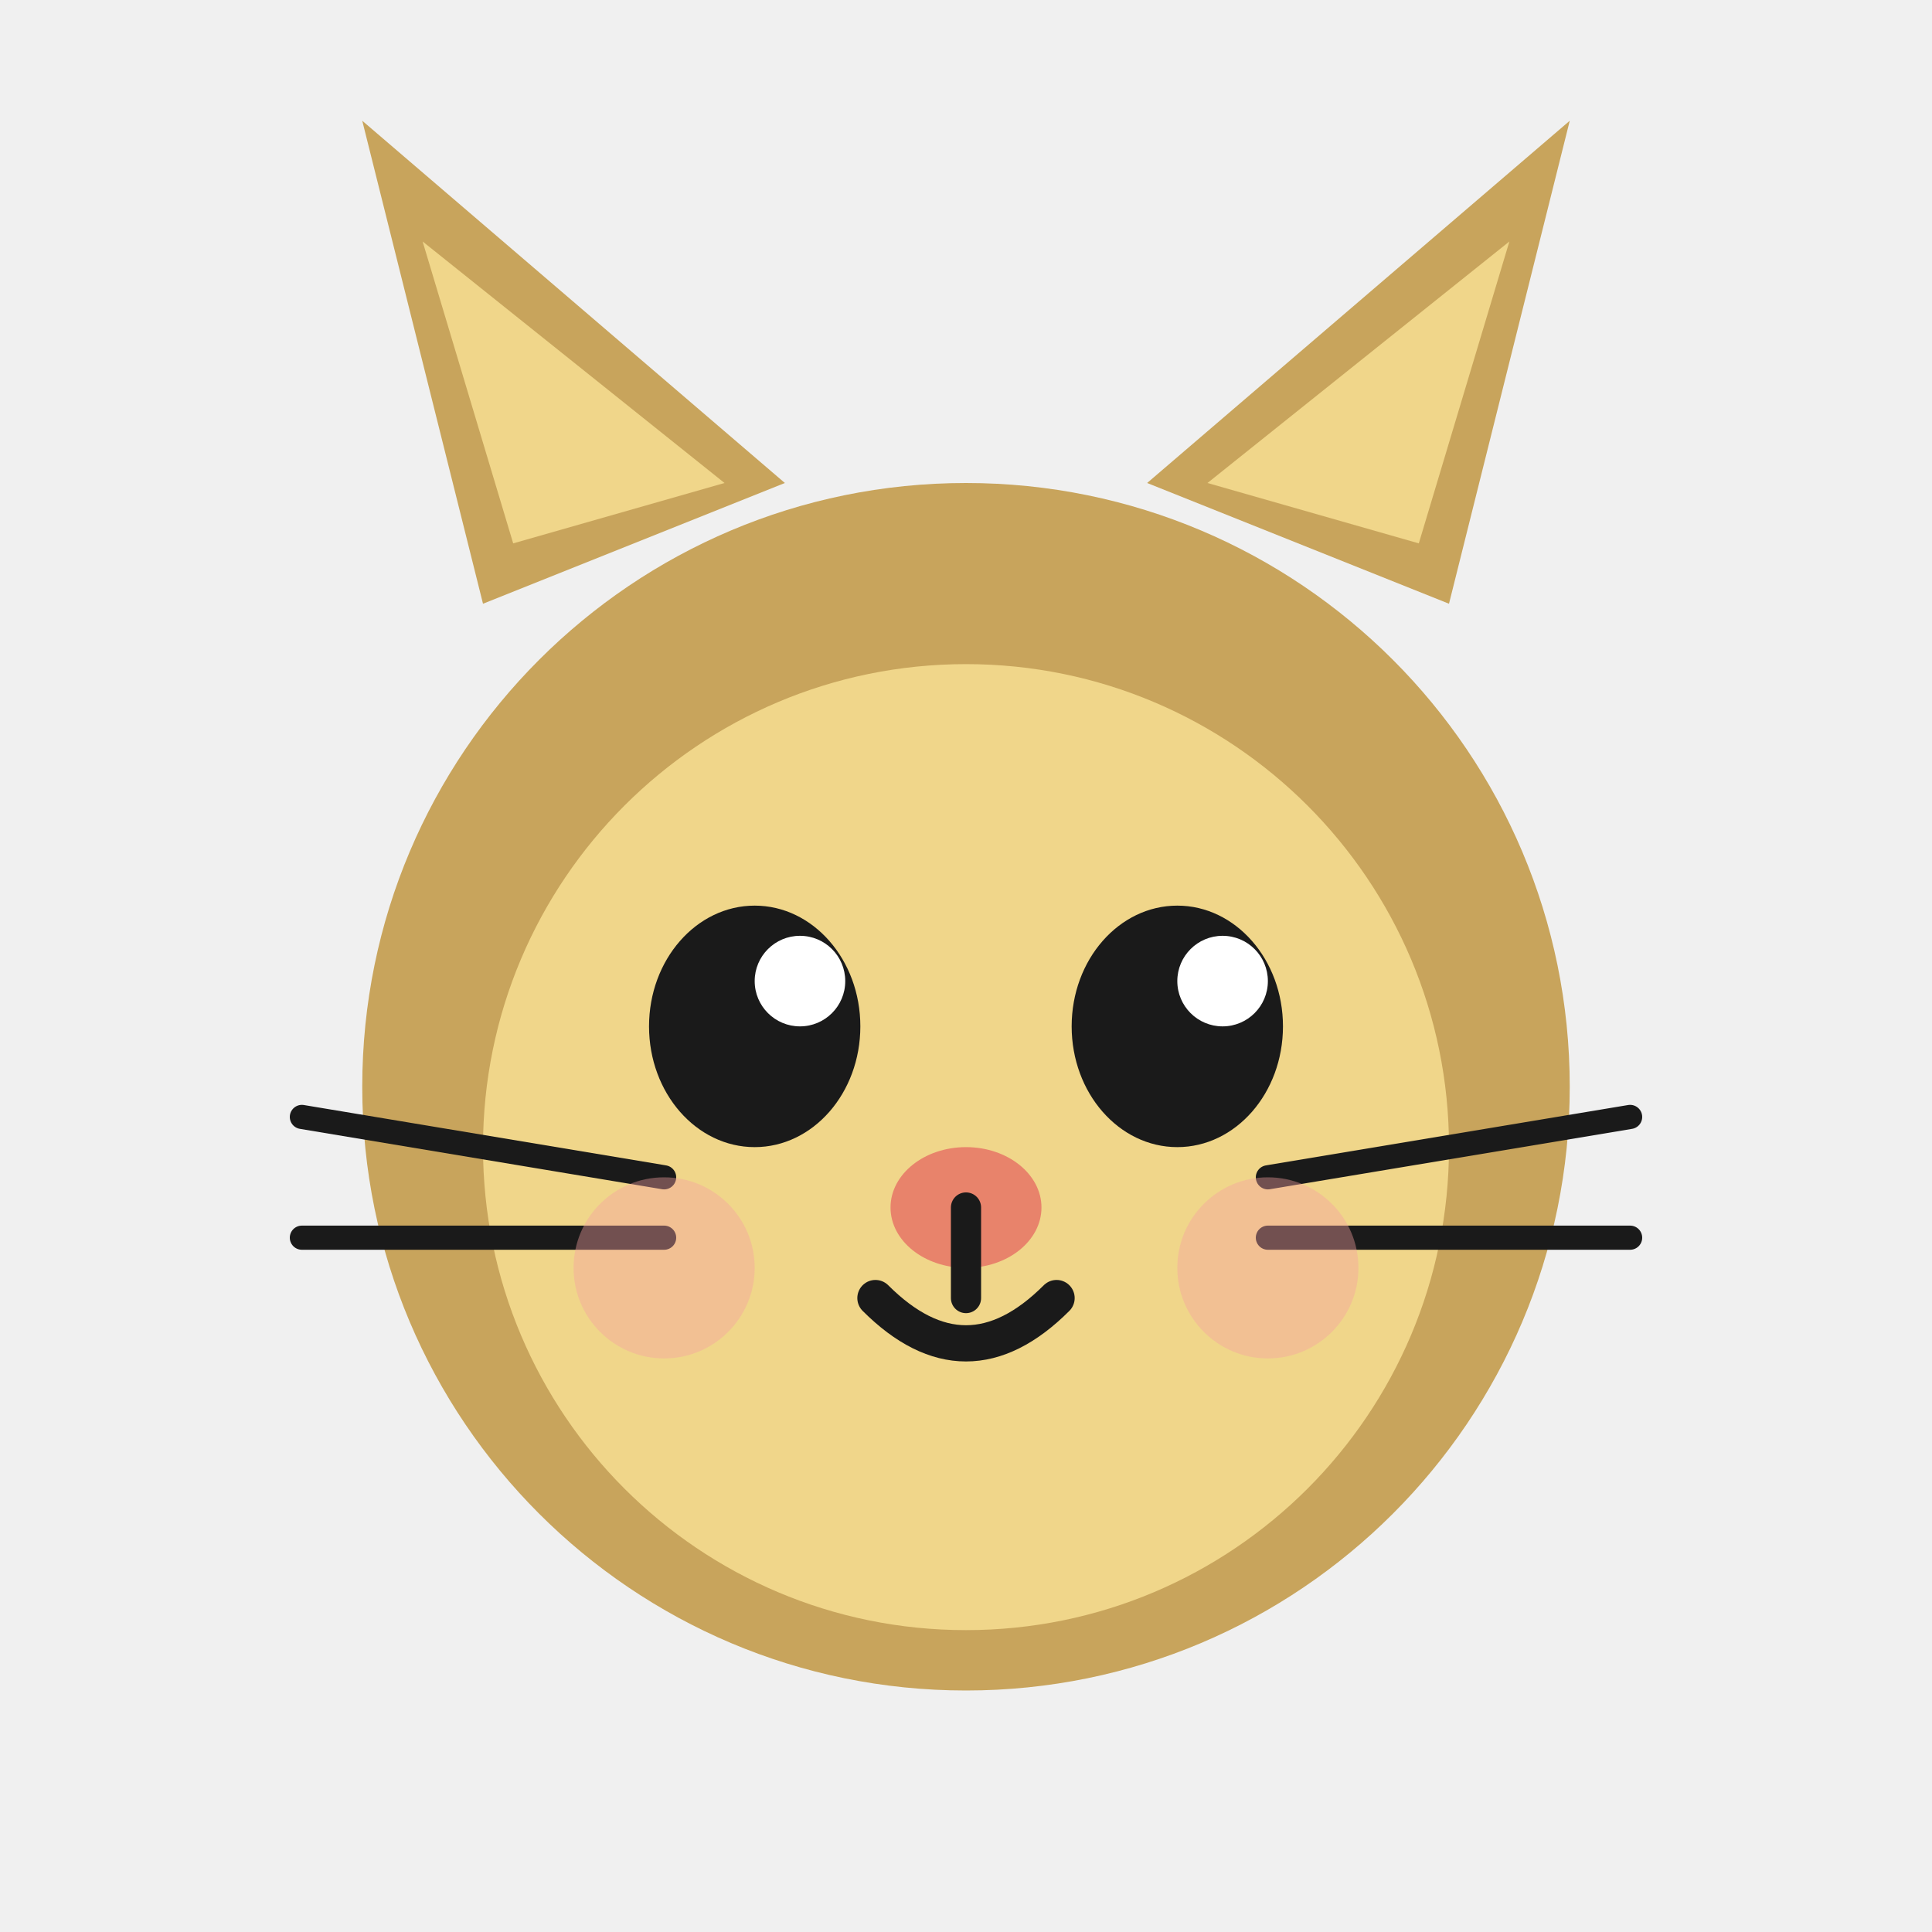
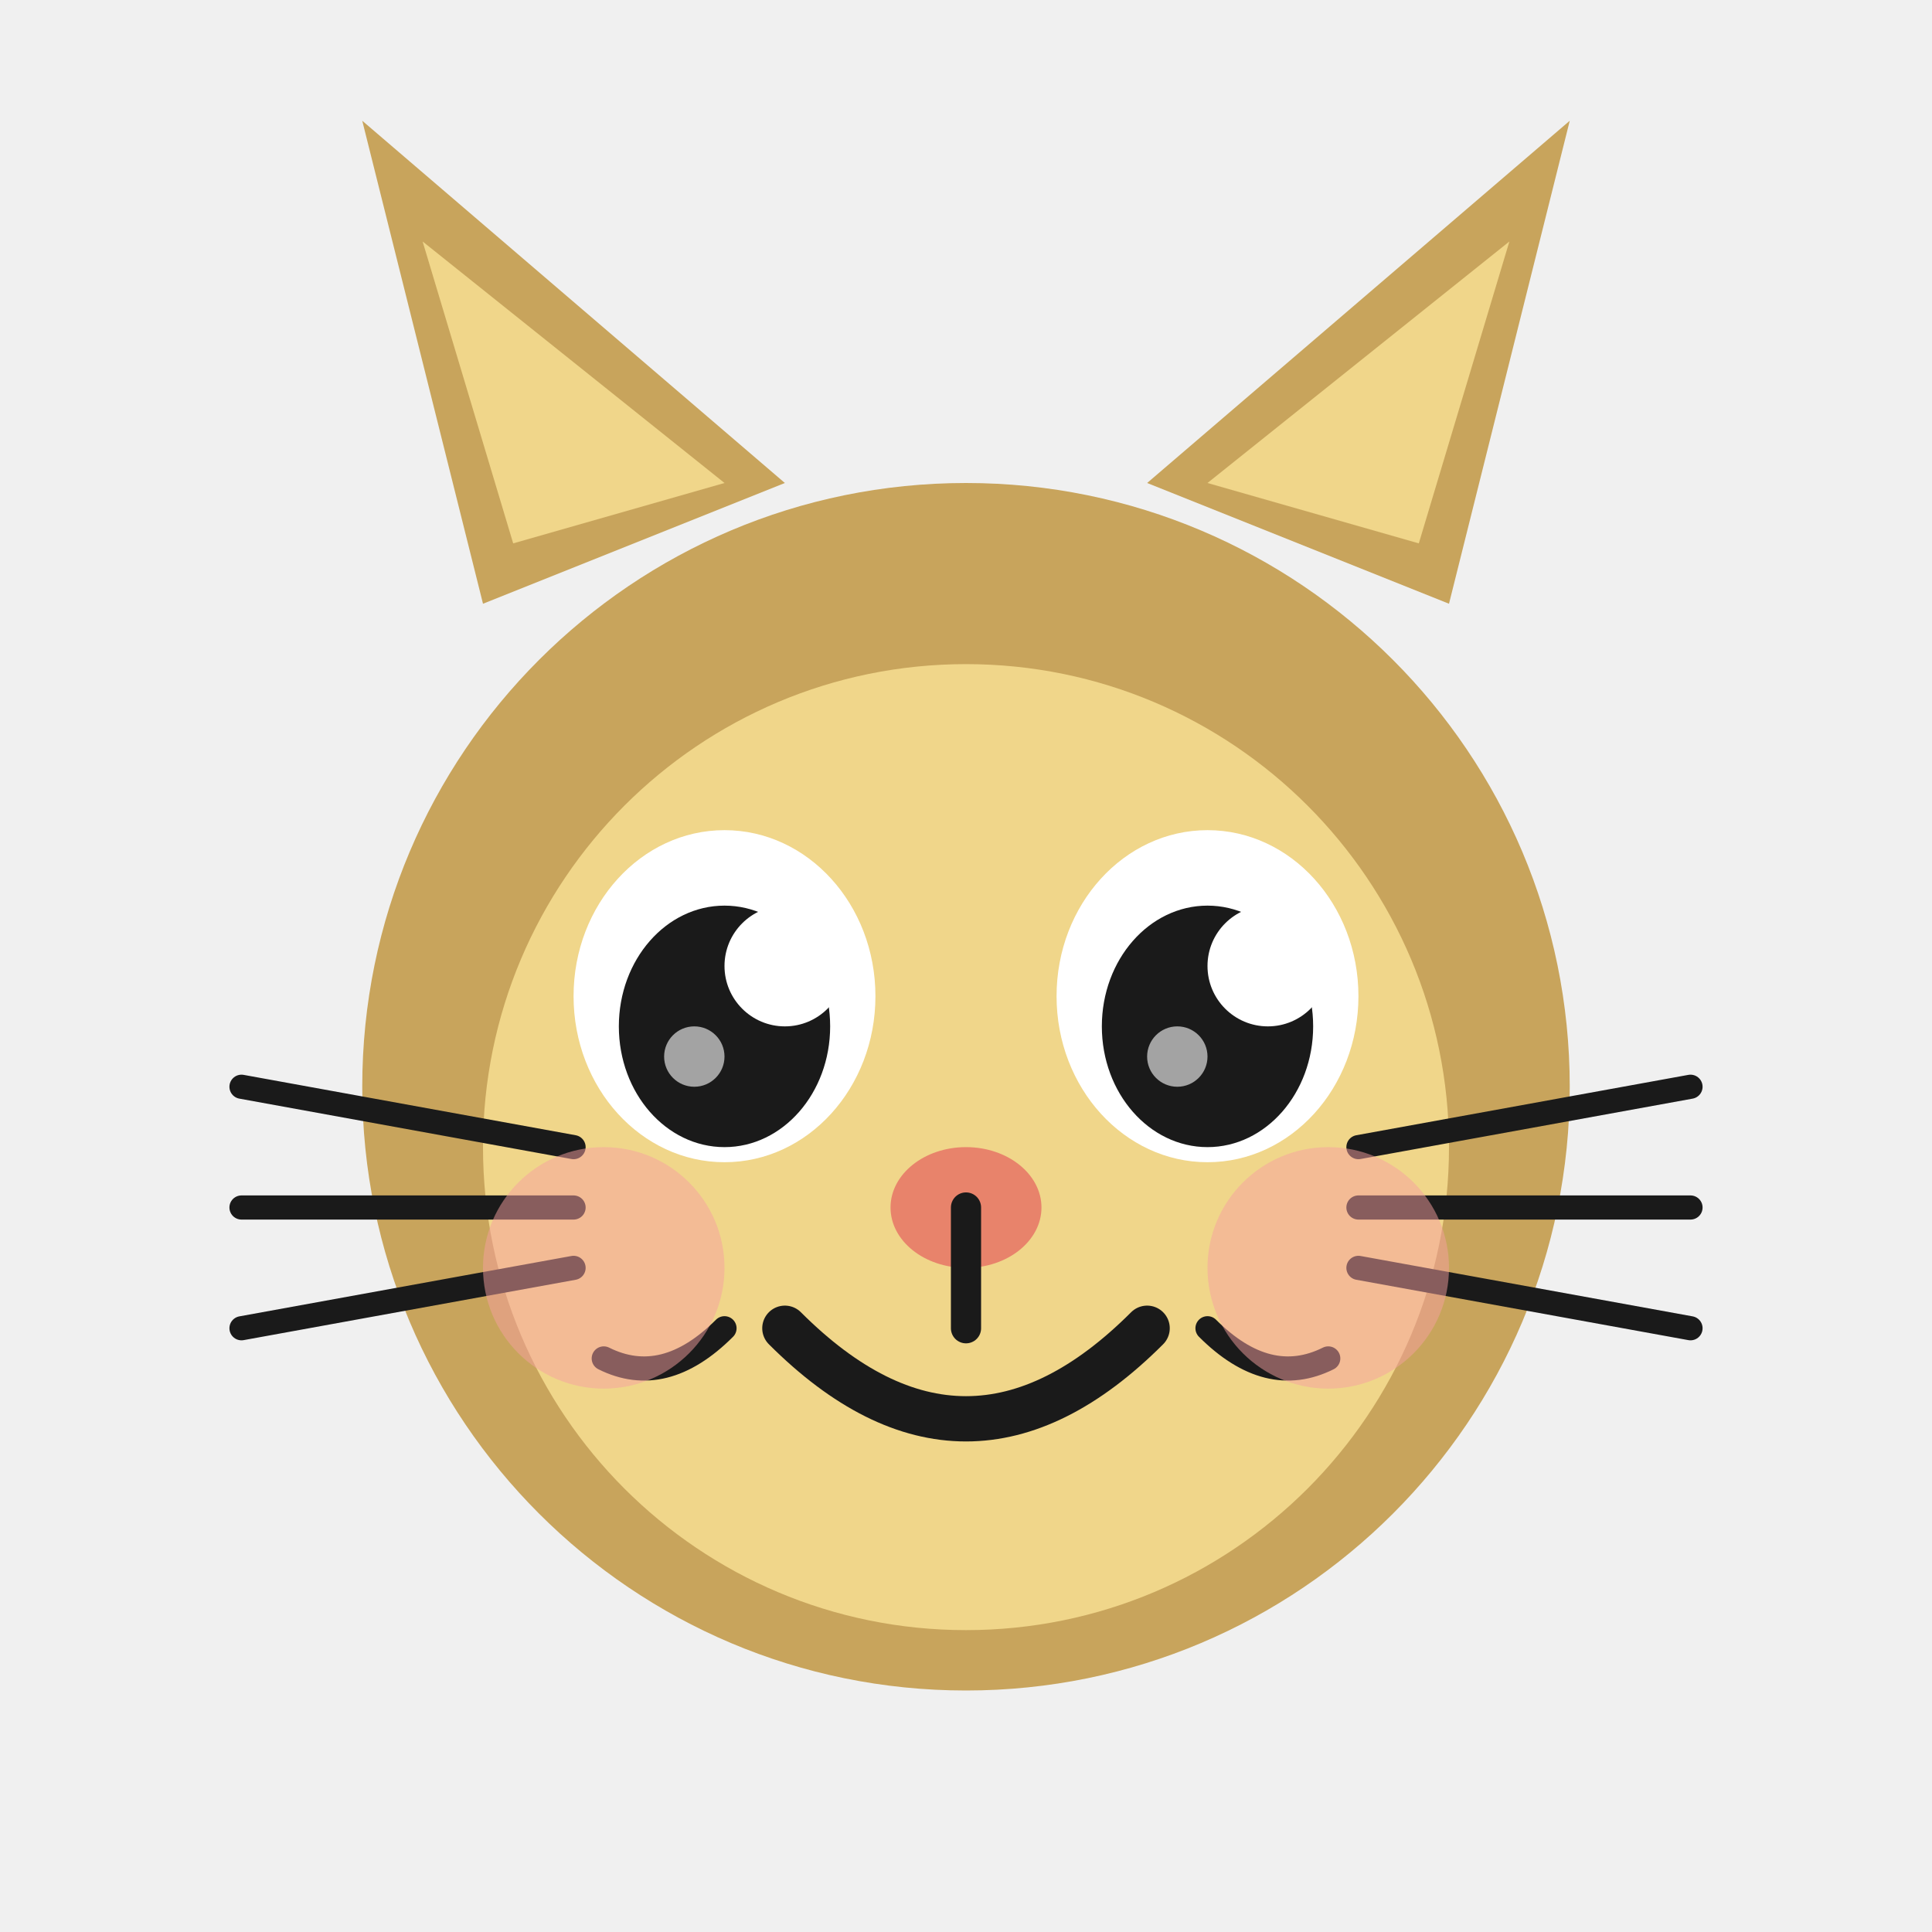
<svg xmlns="http://www.w3.org/2000/svg" viewBox="0 0 64 64" width="64" height="64">
  <circle cx="32" cy="36" r="20" fill="#c8a45c" />
  <polygon points="16,20 12,4 26,16" fill="#c8a45c" />
  <polygon points="48,20 52,4 38,16" fill="#c8a45c" />
  <polygon points="17,18 14,8 24,16" fill="#f0d68a" />
  <polygon points="47,18 50,8 40,16" fill="#f0d68a" />
  <circle cx="32" cy="38" r="16" fill="#f0d68a" />
-   <ellipse cx="25" cy="34" rx="3.5" ry="4" fill="#1a1a1a" />
-   <ellipse cx="39" cy="34" rx="3.5" ry="4" fill="#1a1a1a" />
-   <circle cx="26.5" cy="32.5" r="1.5" fill="white" />
-   <circle cx="40.5" cy="32.5" r="1.5" fill="white" />
+   <ellipse cx="24" cy="33" rx="5" ry="5.5" fill="white" />
+   <ellipse cx="40" cy="33" rx="5" ry="5.5" fill="white" />
+   <ellipse cx="24" cy="34" rx="3.5" ry="4" fill="#1a1a1a" />
+   <ellipse cx="40" cy="34" rx="3.5" ry="4" fill="#1a1a1a" />
+   <circle cx="26" cy="32" r="2" fill="white" />
+   <circle cx="42" cy="32" r="2" fill="white" />
+   <circle cx="23" cy="35" r="1" fill="white" opacity="0.6" />
+   <circle cx="39" cy="35" r="1" fill="white" opacity="0.6" />
  <ellipse cx="32" cy="40" rx="2.5" ry="2" fill="#e8836b" />
-   <path d="M29,43 Q32,46 35,43" fill="none" stroke="#1a1a1a" stroke-width="1.2" stroke-linecap="round" />
-   <path d="M32,40 L32,43" fill="none" stroke="#1a1a1a" stroke-width="1" stroke-linecap="round" />
-   <line x1="10" y1="37" x2="22" y2="39" stroke="#1a1a1a" stroke-width="0.8" stroke-linecap="round" />
-   <line x1="10" y1="41" x2="22" y2="41" stroke="#1a1a1a" stroke-width="0.8" stroke-linecap="round" />
-   <line x1="42" y1="39" x2="54" y2="37" stroke="#1a1a1a" stroke-width="0.8" stroke-linecap="round" />
-   <line x1="42" y1="41" x2="54" y2="41" stroke="#1a1a1a" stroke-width="0.8" stroke-linecap="round" />
-   <circle cx="22" cy="42" r="3" fill="#f5a0a0" opacity="0.4" />
-   <circle cx="42" cy="42" r="3" fill="#f5a0a0" opacity="0.4" />
+   <path d="M26,44 Q32,50 38,44" fill="none" stroke="#1a1a1a" stroke-width="1.5" stroke-linecap="round" />
+   <path d="M32,40 L32,44" fill="none" stroke="#1a1a1a" stroke-width="1" stroke-linecap="round" />
+   <path d="M24,44 Q22,46 20,45" fill="none" stroke="#1a1a1a" stroke-width="0.8" stroke-linecap="round" />
+   <path d="M40,44 Q42,46 44,45" fill="none" stroke="#1a1a1a" stroke-width="0.8" stroke-linecap="round" />
+   <line x1="8" y1="36" x2="19" y2="38" stroke="#1a1a1a" stroke-width="0.8" stroke-linecap="round" />
+   <line x1="8" y1="40" x2="19" y2="40" stroke="#1a1a1a" stroke-width="0.8" stroke-linecap="round" />
+   <line x1="8" y1="44" x2="19" y2="42" stroke="#1a1a1a" stroke-width="0.8" stroke-linecap="round" />
+   <line x1="45" y1="38" x2="56" y2="36" stroke="#1a1a1a" stroke-width="0.8" stroke-linecap="round" />
+   <line x1="45" y1="40" x2="56" y2="40" stroke="#1a1a1a" stroke-width="0.8" stroke-linecap="round" />
+   <line x1="45" y1="42" x2="56" y2="44" stroke="#1a1a1a" stroke-width="0.8" stroke-linecap="round" />
+   <circle cx="20" cy="42" r="4" fill="#f5a0a0" opacity="0.5" />
+   <circle cx="44" cy="42" r="4" fill="#f5a0a0" opacity="0.5" />
</svg>
